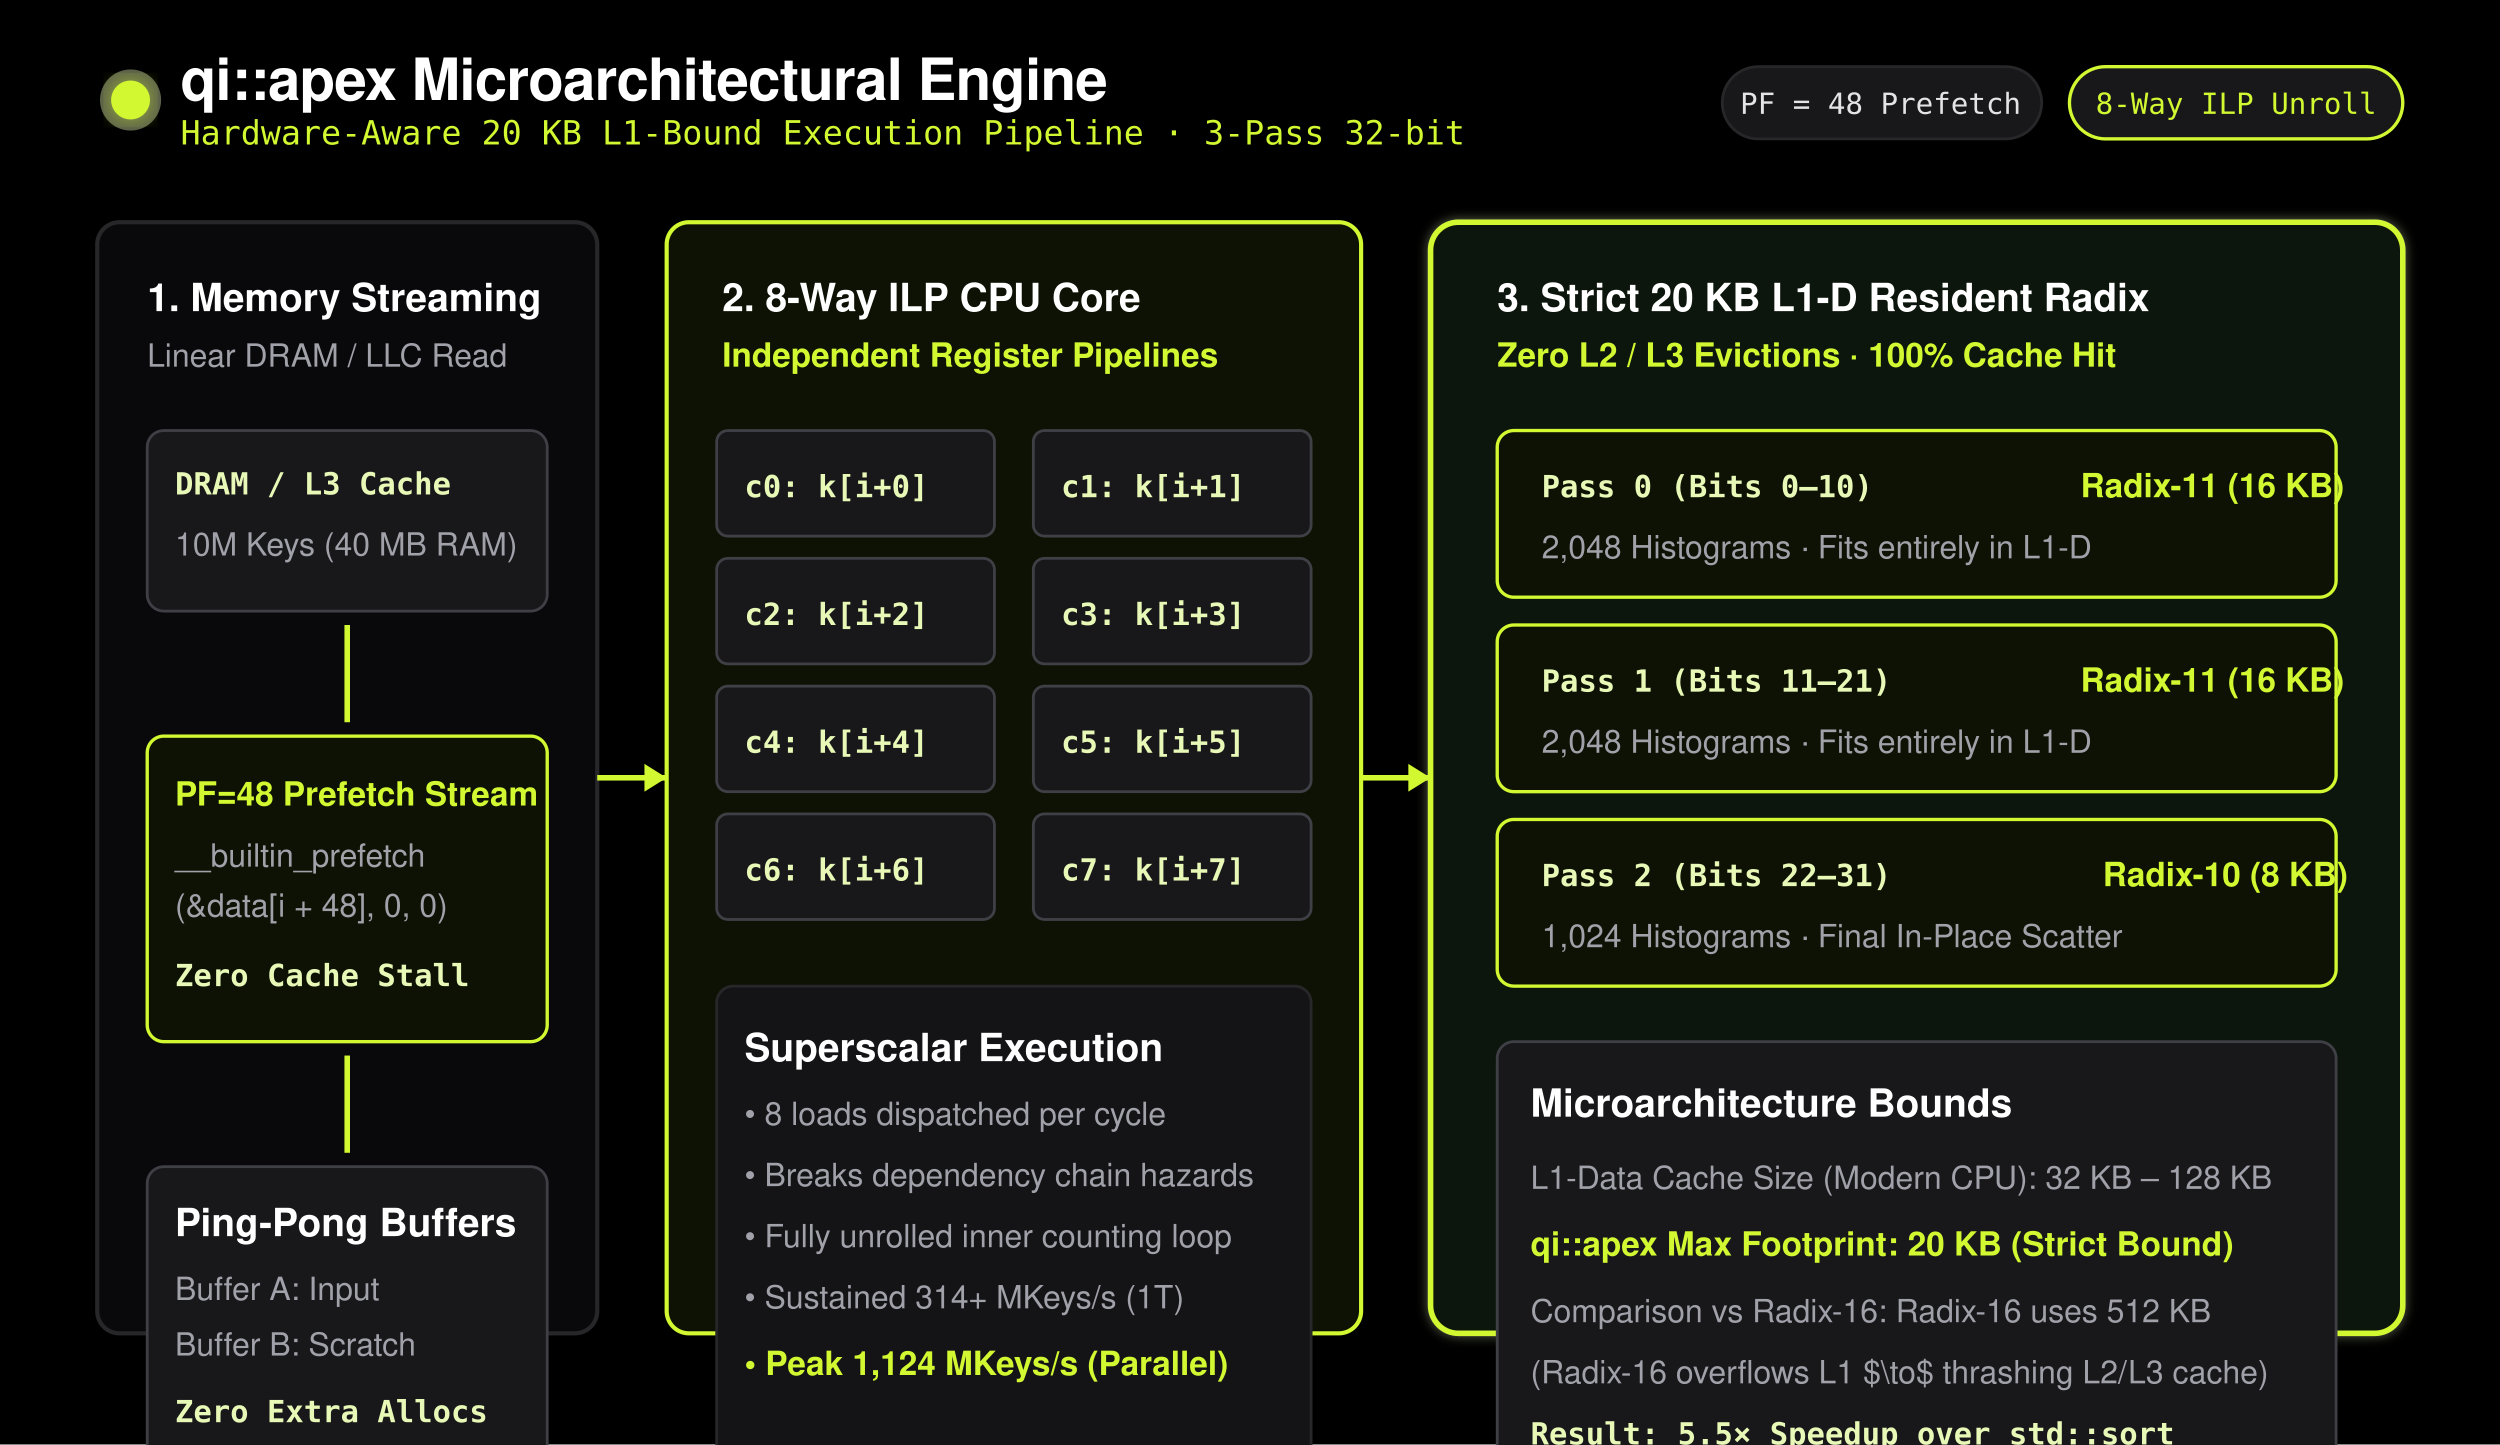
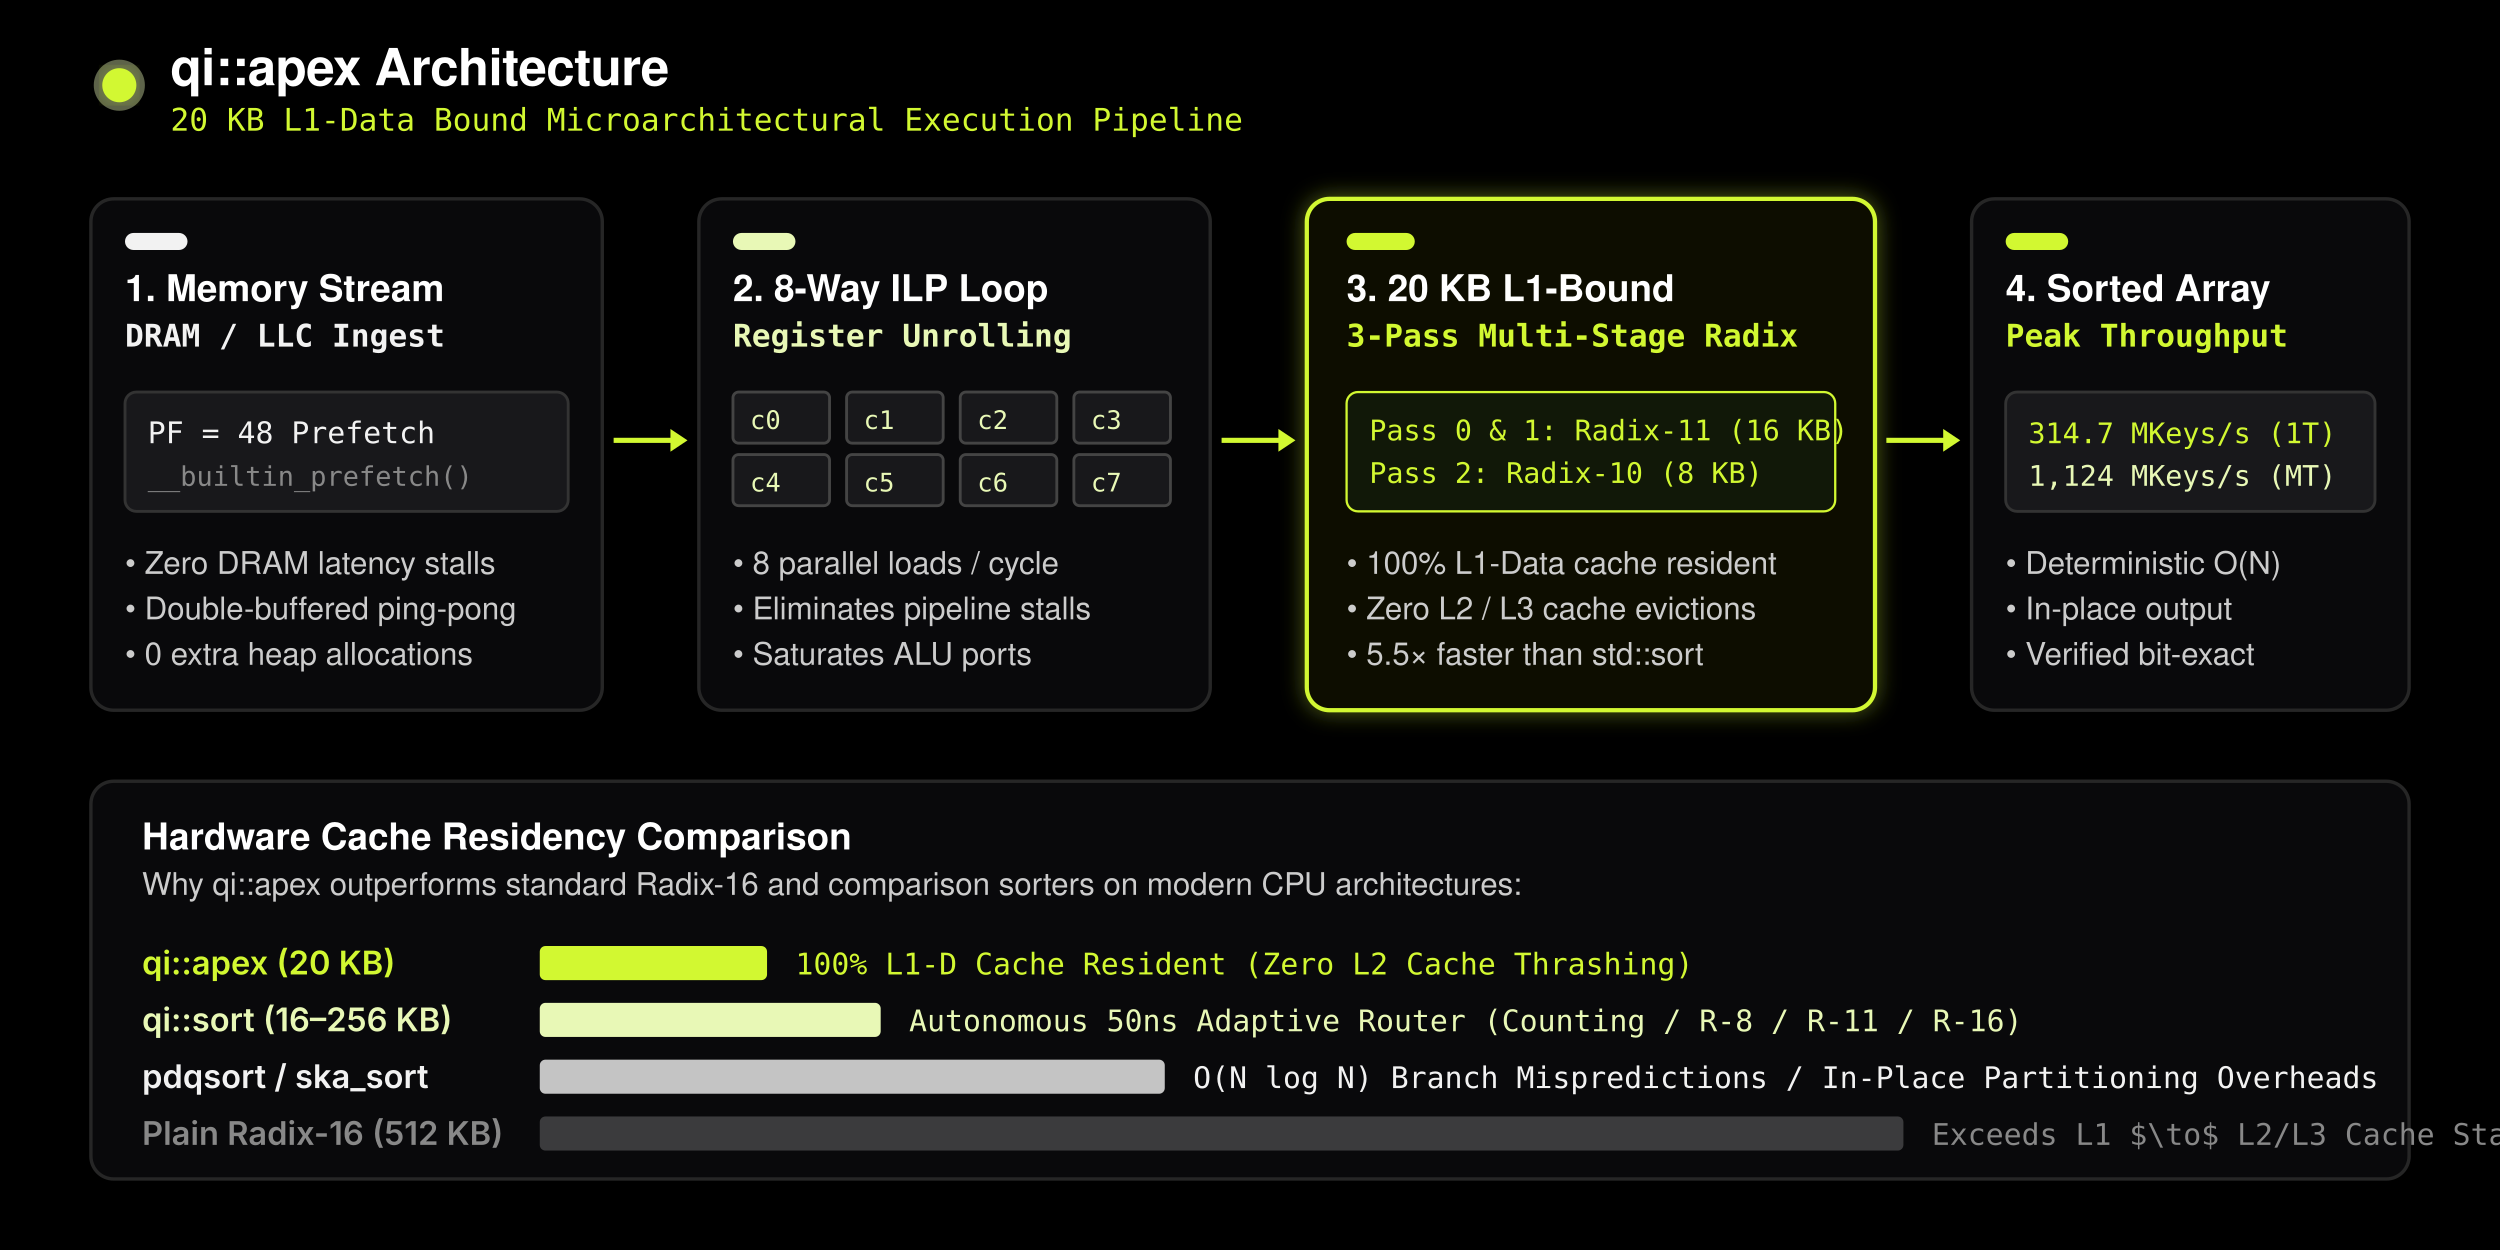
- <svg xmlns="http://www.w3.org/2000/svg" viewBox="0 0 900 520" width="100%" height="100%">
+ <svg xmlns="http://www.w3.org/2000/svg" viewBox="0 0 880 440" width="100%" height="100%">
  <defs>
-     <filter id="glowLime" x="-20%" y="-20%" width="140%" height="140%">
-       <feDropShadow dx="0" dy="0" stdDeviation="4" flood-color="#D2F831" flood-opacity="0.6" />
-     </filter>
-     <filter id="softGlow" x="-10%" y="-10%" width="120%" height="120%">
-       <feDropShadow dx="0" dy="0" stdDeviation="2" flood-color="#E8F8B6" flood-opacity="0.4" />
+     <filter id="neonGlow" x="-10%" y="-10%" width="120%" height="120%">
+       <feDropShadow dx="0" dy="0" stdDeviation="4" flood-color="#D2F831" flood-opacity="0.4" />
    </filter>
    <style>
      .bg { fill: #000000; }
-       .box { fill: #09090B; stroke: #27272A; stroke-width: 1.5; rx: 8px; }
-       .box-highlight { fill: #0D1204; stroke: #D2F831; stroke-width: 1.5; rx: 8px; }
-       .box-l1 { fill: #111808; stroke: #D2F831; stroke-width: 2.0; rx: 10px; }
+       .card { fill: #09090B; stroke: #262626; stroke-width: 1.2; rx: 8px; }
+       .card-active { fill: #0C1103; stroke: #D2F831; stroke-width: 1.5; rx: 8px; }
      
-       .title { font-family: -apple-system, BlinkMacSystemFont, "Segoe UI", Helvetica, Arial, sans-serif; font-size: 21px; font-weight: 700; fill: #FFFFFF; letter-spacing: -0.3px; }
-       .subtitle { font-family: "SF Mono", Monaco, Menlo, Consolas, monospace; font-size: 12px; fill: #D2F831; }
-       .section-label { font-family: -apple-system, BlinkMacSystemFont, "Segoe UI", Helvetica, Arial, sans-serif; font-size: 14px; font-weight: 700; fill: #FFFFFF; }
-       .desc-text { font-family: -apple-system, BlinkMacSystemFont, "Segoe UI", Helvetica, Arial, sans-serif; font-size: 11.5px; fill: #A1A1AA; line-height: 1.4; }
-       .code-badge { font-family: "SF Mono", Monaco, Menlo, Consolas, monospace; font-size: 11px; fill: #E8F8B6; font-weight: 600; }
-       .highlight-text { font-family: -apple-system, BlinkMacSystemFont, "Segoe UI", Helvetica, Arial, sans-serif; font-size: 12px; font-weight: 600; fill: #D2F831; }
+       .title { font-family: -apple-system, BlinkMacSystemFont, "Segoe UI", Helvetica, Arial, sans-serif; font-size: 18px; font-weight: 700; fill: #FFFFFF; letter-spacing: -0.2px; }
+       .subtitle { font-family: "SF Mono", Monaco, Menlo, Consolas, monospace; font-size: 11px; fill: #D2F831; }
      
-       .pipe-line { stroke: #3F3F46; stroke-width: 1.8; stroke-dasharray: 4,4; }
-       .active-line { stroke: #D2F831; stroke-width: 2.2; }
-       .pulse-dot { fill: #D2F831; }
+       .step-title { font-family: -apple-system, BlinkMacSystemFont, "Segoe UI", Helvetica, Arial, sans-serif; font-size: 13px; font-weight: 700; fill: #FFFFFF; }
+       .step-sub { font-family: "SF Mono", Monaco, Menlo, Consolas, monospace; font-size: 11px; font-weight: 600; }
+       .body-text { font-family: -apple-system, BlinkMacSystemFont, "Segoe UI", Helvetica, Arial, sans-serif; font-size: 11px; fill: #CCCCCC; }
+       
+       .arrow { stroke: #D2F831; stroke-width: 1.8; fill: none; }
+       .arrow-head { fill: #D2F831; }
    </style>
  </defs>
-   <rect width="900" height="520" class="bg" />
-   <g transform="translate(35, 24)">
-     <circle cx="12" cy="12" r="11" fill="#E8F8B6" opacity="0.4" />
-     <circle cx="12" cy="12" r="7" fill="#D2F831" filter="url(#glowLime)" />
+   <rect width="880" height="440" class="bg" />
+   <g transform="translate(32, 20)">
+     <circle cx="10" cy="10" r="9" fill="#E8F8B6" opacity="0.4" />
+     <circle cx="10" cy="10" r="6" fill="#D2F831" filter="url(#neonGlow)" />
  </g>
-   <text x="65" y="36" class="title">qi::apex Microarchitectural Engine</text>
-   <text x="65" y="52" class="subtitle">Hardware-Aware 20 KB L1-Bound Execution Pipeline · 3-Pass 32-bit</text>
-   <g transform="translate(620, 24)">
-     <rect width="115" height="26" rx="13" fill="#18181B" stroke="#27272A" stroke-width="1" />
-     <text x="57" y="17" font-family="'SF Mono', monospace" font-size="10.5" fill="#E4E4E7" text-anchor="middle">PF = 48 Prefetch</text>
+   <text x="60" y="30" class="title">qi::apex Architecture</text>
+   <text x="60" y="46" class="subtitle">20 KB L1-Data Bound Microarchitectural Execution Pipeline</text>
+   <g transform="translate(32, 70)">
+     <rect width="180" height="180" class="card" />
+     <rect x="12" y="12" width="22" height="6" rx="3" fill="#F2F2F2" />
+     <text x="12" y="36" class="step-title">1. Memory Stream</text>
+     <text x="12" y="52" class="step-sub" fill="#F2F2F2">DRAM / LLC Ingest</text>
+     <rect x="12" y="68" width="156" height="42" rx="4" fill="#18181B" stroke="#333333" />
+     <text x="20" y="86" font-family="'SF Mono', monospace" font-size="10.5" fill="#F2F2F2">PF = 48 Prefetch</text>
+     <text x="20" y="101" font-family="'SF Mono', monospace" font-size="9.5" fill="#888888">__builtin_prefetch()</text>
+     <text x="12" y="132" class="body-text">• Zero DRAM latency stalls</text>
+     <text x="12" y="148" class="body-text">• Double-buffered ping-pong</text>
+     <text x="12" y="164" class="body-text">• 0 extra heap allocations</text>
  </g>
-   <g transform="translate(745, 24)">
-     <rect width="120" height="26" rx="13" fill="#18181B" stroke="#D2F831" stroke-width="1.2" />
-     <text x="60" y="17" font-family="'SF Mono', monospace" font-size="10.5" fill="#D2F831" text-anchor="middle">8-Way ILP Unroll</text>
+   <g transform="translate(216, 155)">
+     <path d="M 0 0 L 22 0" class="arrow" />
+     <polygon points="26,0 20,-4 20,4" class="arrow-head" />
  </g>
-   <g transform="translate(35, 80)">
-     <rect width="180" height="400" class="box" />
-     <text x="18" y="32" class="section-label">1. Memory Streaming</text>
-     <text x="18" y="52" class="desc-text">Linear DRAM / LLC Read</text>
-     <rect x="18" y="75" width="144" height="65" rx="6" fill="#18181B" stroke="#3F3F46" />
-     <text x="28" y="98" class="code-badge">DRAM / L3 Cache</text>
-     <text x="28" y="120" class="desc-text">10M Keys (40 MB RAM)</text>
-     <path d="M 90 145 L 90 180" stroke="#D2F831" stroke-width="2" marker-end="url(#arrow)" />
-     <rect x="18" y="185" width="144" height="110" rx="6" fill="#0D1204" stroke="#D2F831" stroke-width="1.2" />
-     <text x="28" y="210" class="highlight-text">PF=48 Prefetch Stream</text>
-     <text x="28" y="232" class="desc-text">__builtin_prefetch</text>
-     <text x="28" y="250" class="desc-text">(&amp;data[i + 48], 0, 0)</text>
-     <text x="28" y="275" class="code-badge">Zero Cache Stall</text>
-     <path d="M 90 300 L 90 335" stroke="#D2F831" stroke-width="2" />
-     <rect x="18" y="340" width="144" height="115" rx="6" fill="#18181B" stroke="#3F3F46" />
-     <text x="28" y="365" class="section-label" font-size="12">Ping-Pong Buffers</text>
-     <text x="28" y="388" class="desc-text">Buffer A: Input</text>
-     <text x="28" y="408" class="desc-text">Buffer B: Scratch</text>
-     <text x="28" y="432" class="code-badge">Zero Extra Allocs</text>
+   <g transform="translate(246, 70)">
+     <rect width="180" height="180" class="card" />
+     <rect x="12" y="12" width="22" height="6" rx="3" fill="#E8F8B6" />
+     <text x="12" y="36" class="step-title">2. 8-Way ILP Loop</text>
+     <text x="12" y="52" class="step-sub" fill="#E8F8B6">Register Unrolling</text>
+     <g transform="translate(12, 68)">
+       <rect x="0" y="0" width="34" height="18" rx="2" fill="#18181B" stroke="#444444" />
+       <text x="6" y="13" font-family="'SF Mono', monospace" font-size="9" fill="#E8F8B6">c0</text>
+       <rect x="40" y="0" width="34" height="18" rx="2" fill="#18181B" stroke="#444444" />
+       <text x="46" y="13" font-family="'SF Mono', monospace" font-size="9" fill="#E8F8B6">c1</text>
+       <rect x="80" y="0" width="34" height="18" rx="2" fill="#18181B" stroke="#444444" />
+       <text x="86" y="13" font-family="'SF Mono', monospace" font-size="9" fill="#E8F8B6">c2</text>
+       <rect x="120" y="0" width="34" height="18" rx="2" fill="#18181B" stroke="#444444" />
+       <text x="126" y="13" font-family="'SF Mono', monospace" font-size="9" fill="#E8F8B6">c3</text>
+       <rect x="0" y="22" width="34" height="18" rx="2" fill="#18181B" stroke="#444444" />
+       <text x="6" y="35" font-family="'SF Mono', monospace" font-size="9" fill="#E8F8B6">c4</text>
+       <rect x="40" y="22" width="34" height="18" rx="2" fill="#18181B" stroke="#444444" />
+       <text x="46" y="35" font-family="'SF Mono', monospace" font-size="9" fill="#E8F8B6">c5</text>
+       <rect x="80" y="22" width="34" height="18" rx="2" fill="#18181B" stroke="#444444" />
+       <text x="86" y="35" font-family="'SF Mono', monospace" font-size="9" fill="#E8F8B6">c6</text>
+       <rect x="120" y="22" width="34" height="18" rx="2" fill="#18181B" stroke="#444444" />
+       <text x="126" y="35" font-family="'SF Mono', monospace" font-size="9" fill="#E8F8B6">c7</text>
+     </g>
+     <text x="12" y="132" class="body-text">• 8 parallel loads / cycle</text>
+     <text x="12" y="148" class="body-text">• Eliminates pipeline stalls</text>
+     <text x="12" y="164" class="body-text">• Saturates ALU ports</text>
  </g>
-   <g transform="translate(240, 80)">
-     <rect width="250" height="400" class="box-highlight" />
-     <text x="20" y="32" class="section-label">2. 8-Way ILP CPU Core</text>
-     <text x="20" y="52" class="highlight-text">Independent Register Pipelines</text>
-     <g transform="translate(18, 75)">
-       <rect x="0" y="0" width="100" height="38" rx="4" fill="#18181B" stroke="#3F3F46" />
-       <text x="10" y="24" class="code-badge">c0: k[i+0]</text>
-       <rect x="114" y="0" width="100" height="38" rx="4" fill="#18181B" stroke="#3F3F46" />
-       <text x="124" y="24" class="code-badge">c1: k[i+1]</text>
-       <rect x="0" y="46" width="100" height="38" rx="4" fill="#18181B" stroke="#3F3F46" />
-       <text x="10" y="70" class="code-badge">c2: k[i+2]</text>
-       <rect x="114" y="46" width="100" height="38" rx="4" fill="#18181B" stroke="#3F3F46" />
-       <text x="124" y="70" class="code-badge">c3: k[i+3]</text>
-       <rect x="0" y="92" width="100" height="38" rx="4" fill="#18181B" stroke="#3F3F46" />
-       <text x="10" y="116" class="code-badge">c4: k[i+4]</text>
-       <rect x="114" y="92" width="100" height="38" rx="4" fill="#18181B" stroke="#3F3F46" />
-       <text x="124" y="116" class="code-badge">c5: k[i+5]</text>
-       <rect x="0" y="138" width="100" height="38" rx="4" fill="#18181B" stroke="#3F3F46" />
-       <text x="10" y="162" class="code-badge">c6: k[i+6]</text>
-       <rect x="114" y="138" width="100" height="38" rx="4" fill="#18181B" stroke="#3F3F46" />
-       <text x="124" y="162" class="code-badge">c7: k[i+7]</text>
+   <g transform="translate(430, 155)">
+     <path d="M 0 0 L 22 0" class="arrow" />
+     <polygon points="26,0 20,-4 20,4" class="arrow-head" />
+   </g>
+   <g transform="translate(460, 70)">
+     <rect width="200" height="180" class="card-active" filter="url(#neonGlow)" />
+     <rect x="14" y="12" width="24" height="6" rx="3" fill="#D2F831" />
+     <text x="14" y="36" class="step-title">3. 20 KB L1-Bound</text>
+     <text x="14" y="52" class="step-sub" fill="#D2F831">3-Pass Multi-Stage Radix</text>
+     <rect x="14" y="68" width="172" height="42" rx="4" fill="#111808" stroke="#D2F831" stroke-width="0.8" />
+     <text x="22" y="85" font-family="'SF Mono', monospace" font-size="10" fill="#D2F831">Pass 0 &amp; 1: Radix-11 (16 KB)</text>
+     <text x="22" y="100" font-family="'SF Mono', monospace" font-size="10" fill="#D2F831">Pass 2:     Radix-10 (8 KB)</text>
+     <text x="14" y="132" class="body-text" fill="#FFFFFF">• 100% L1-Data cache resident</text>
+     <text x="14" y="148" class="body-text" fill="#FFFFFF">• Zero L2 / L3 cache evictions</text>
+     <text x="14" y="164" class="body-text" fill="#D2F831">• 5.5× faster than std::sort</text>
+   </g>
+   <g transform="translate(664, 155)">
+     <path d="M 0 0 L 22 0" class="arrow" />
+     <polygon points="26,0 20,-4 20,4" class="arrow-head" />
+   </g>
+   <g transform="translate(694, 70)">
+     <rect width="154" height="180" class="card" />
+     <rect x="12" y="12" width="22" height="6" rx="3" fill="#D2F831" />
+     <text x="12" y="36" class="step-title">4. Sorted Array</text>
+     <text x="12" y="52" class="step-sub" fill="#D2F831">Peak Throughput</text>
+     <rect x="12" y="68" width="130" height="42" rx="4" fill="#18181B" stroke="#333333" />
+     <text x="20" y="86" font-family="'SF Mono', monospace" font-size="10" fill="#D2F831">314.7 MKeys/s (1T)</text>
+     <text x="20" y="101" font-family="'SF Mono', monospace" font-size="10" fill="#E8F8B6">1,124 MKeys/s (MT)</text>
+     <text x="12" y="132" class="body-text">• Deterministic O(N)</text>
+     <text x="12" y="148" class="body-text">• In-place output</text>
+     <text x="12" y="164" class="body-text">• Verified bit-exact</text>
+   </g>
+   <g transform="translate(32, 275)">
+     <rect width="816" height="140" class="card" />
+     <text x="18" y="24" class="step-title">Hardware Cache Residency Comparison</text>
+     <text x="18" y="40" class="body-text">Why qi::apex outperforms standard Radix-16 and comparison sorters on modern CPU architectures:</text>
+     <g transform="translate(18, 56)">
+       <text x="0" y="12" font-family="-apple-system, sans-serif" font-size="11.5" font-weight="600" fill="#D2F831">qi::apex (20 KB)</text>
+       <rect x="140" y="2" width="80" height="12" rx="2" fill="#D2F831" />
+       <text x="230" y="12" font-family="'SF Mono', monospace" font-size="10.5" fill="#D2F831">100% L1-D Cache Resident (Zero L2 Cache Thrashing)</text>
    </g>
-     <rect x="18" y="275" width="214" height="180" rx="6" fill="#141417" stroke="#27272A" />
-     <text x="28" y="302" class="section-label" font-size="12">Superscalar Execution</text>
-     <text x="28" y="325" class="desc-text">• 8 loads dispatched per cycle</text>
-     <text x="28" y="347" class="desc-text">• Breaks dependency chain hazards</text>
-     <text x="28" y="369" class="desc-text">• Fully unrolled inner counting loop</text>
-     <text x="28" y="391" class="desc-text">• Sustained 314+ MKeys/s (1T)</text>
-     <text x="28" y="415" class="highlight-text">• Peak 1,124 MKeys/s (Parallel)</text>
+     <g transform="translate(18, 76)">
+       <text x="0" y="12" font-family="-apple-system, sans-serif" font-size="11.5" font-weight="600" fill="#E8F8B6">qi::sort (16–256 KB)</text>
+       <rect x="140" y="2" width="120" height="12" rx="2" fill="#E8F8B6" />
+       <text x="270" y="12" font-family="'SF Mono', monospace" font-size="10.5" fill="#E8F8B6">Autonomous 50ns Adaptive Router (Counting / R-8 / R-11 / R-16)</text>
+     </g>
+     <g transform="translate(18, 96)">
+       <text x="0" y="12" font-family="-apple-system, sans-serif" font-size="11.5" font-weight="600" fill="#F2F2F2">pdqsort / ska_sort</text>
+       <rect x="140" y="2" width="220" height="12" rx="2" fill="#F2F2F2" opacity="0.8" />
+       <text x="370" y="12" font-family="'SF Mono', monospace" font-size="10.5" fill="#F2F2F2">O(N log N) Branch Mispredictions / In-Place Partitioning Overheads</text>
+     </g>
+     <g transform="translate(18, 116)">
+       <text x="0" y="12" font-family="-apple-system, sans-serif" font-size="11.5" font-weight="600" fill="#888888">Plain Radix-16 (512 KB)</text>
+       <rect x="140" y="2" width="480" height="12" rx="2" fill="#888888" opacity="0.4" />
+       <text x="630" y="12" font-family="'SF Mono', monospace" font-size="10.5" fill="#888888">Exceeds L1 $\to$ L2/L3 Cache Stalls</text>
+     </g>
  </g>
-   <g transform="translate(515, 80)">
-     <rect width="350" height="400" class="box-l1" filter="url(#softGlow)" />
-     <text x="24" y="32" class="section-label">3. Strict 20 KB L1-D Resident Radix</text>
-     <text x="24" y="52" class="highlight-text">Zero L2 / L3 Evictions · 100% Cache Hit</text>
-     <g transform="translate(24, 75)">
-       <rect x="0" y="0" width="302" height="60" rx="6" fill="#0D1204" stroke="#D2F831" stroke-width="1.2" />
-       <text x="16" y="24" class="code-badge">Pass 0 (Bits 0–10)</text>
-       <text x="210" y="24" class="highlight-text">Radix-11 (16 KB)</text>
-       <text x="16" y="46" class="desc-text">2,048 Histograms · Fits entirely in L1-D</text>
-       <rect x="0" y="70" width="302" height="60" rx="6" fill="#0D1204" stroke="#D2F831" stroke-width="1.2" />
-       <text x="16" y="94" class="code-badge">Pass 1 (Bits 11–21)</text>
-       <text x="210" y="94" class="highlight-text">Radix-11 (16 KB)</text>
-       <text x="16" y="116" class="desc-text">2,048 Histograms · Fits entirely in L1-D</text>
-       <rect x="0" y="140" width="302" height="60" rx="6" fill="#0D1204" stroke="#D2F831" stroke-width="1.2" />
-       <text x="16" y="164" class="code-badge">Pass 2 (Bits 22–31)</text>
-       <text x="218" y="164" class="highlight-text">Radix-10 (8 KB)</text>
-       <text x="16" y="186" class="desc-text">1,024 Histograms · Final In-Place Scatter</text>
-     </g>
-     <rect x="24" y="295" width="302" height="160" rx="6" fill="#18181B" stroke="#3F3F46" />
-     <text x="36" y="322" class="section-label" font-size="12">Microarchitecture Bounds</text>
-     <text x="36" y="348" class="desc-text">L1-Data Cache Size (Modern CPU): 32 KB – 128 KB</text>
-     <text x="36" y="372" class="highlight-text">qi::apex Max Footprint: 20 KB (Strict Bound)</text>
-     <text x="36" y="396" class="desc-text">Comparison vs Radix-16: Radix-16 uses 512 KB</text>
-     <text x="36" y="418" class="desc-text">(Radix-16 overflows L1 $\to$ thrashing L2/L3 cache)</text>
-     <text x="36" y="440" class="code-badge">Result: 5.5× Speedup over std::sort</text>
-   </g>
-   <path d="M 215 280 L 240 280" stroke="#D2F831" stroke-width="2" />
-   <polygon points="240,280 232,275 232,285" fill="#D2F831" />
-   <path d="M 490 280 L 515 280" stroke="#D2F831" stroke-width="2" />
-   <polygon points="515,280 507,275 507,285" fill="#D2F831" />
</svg>
